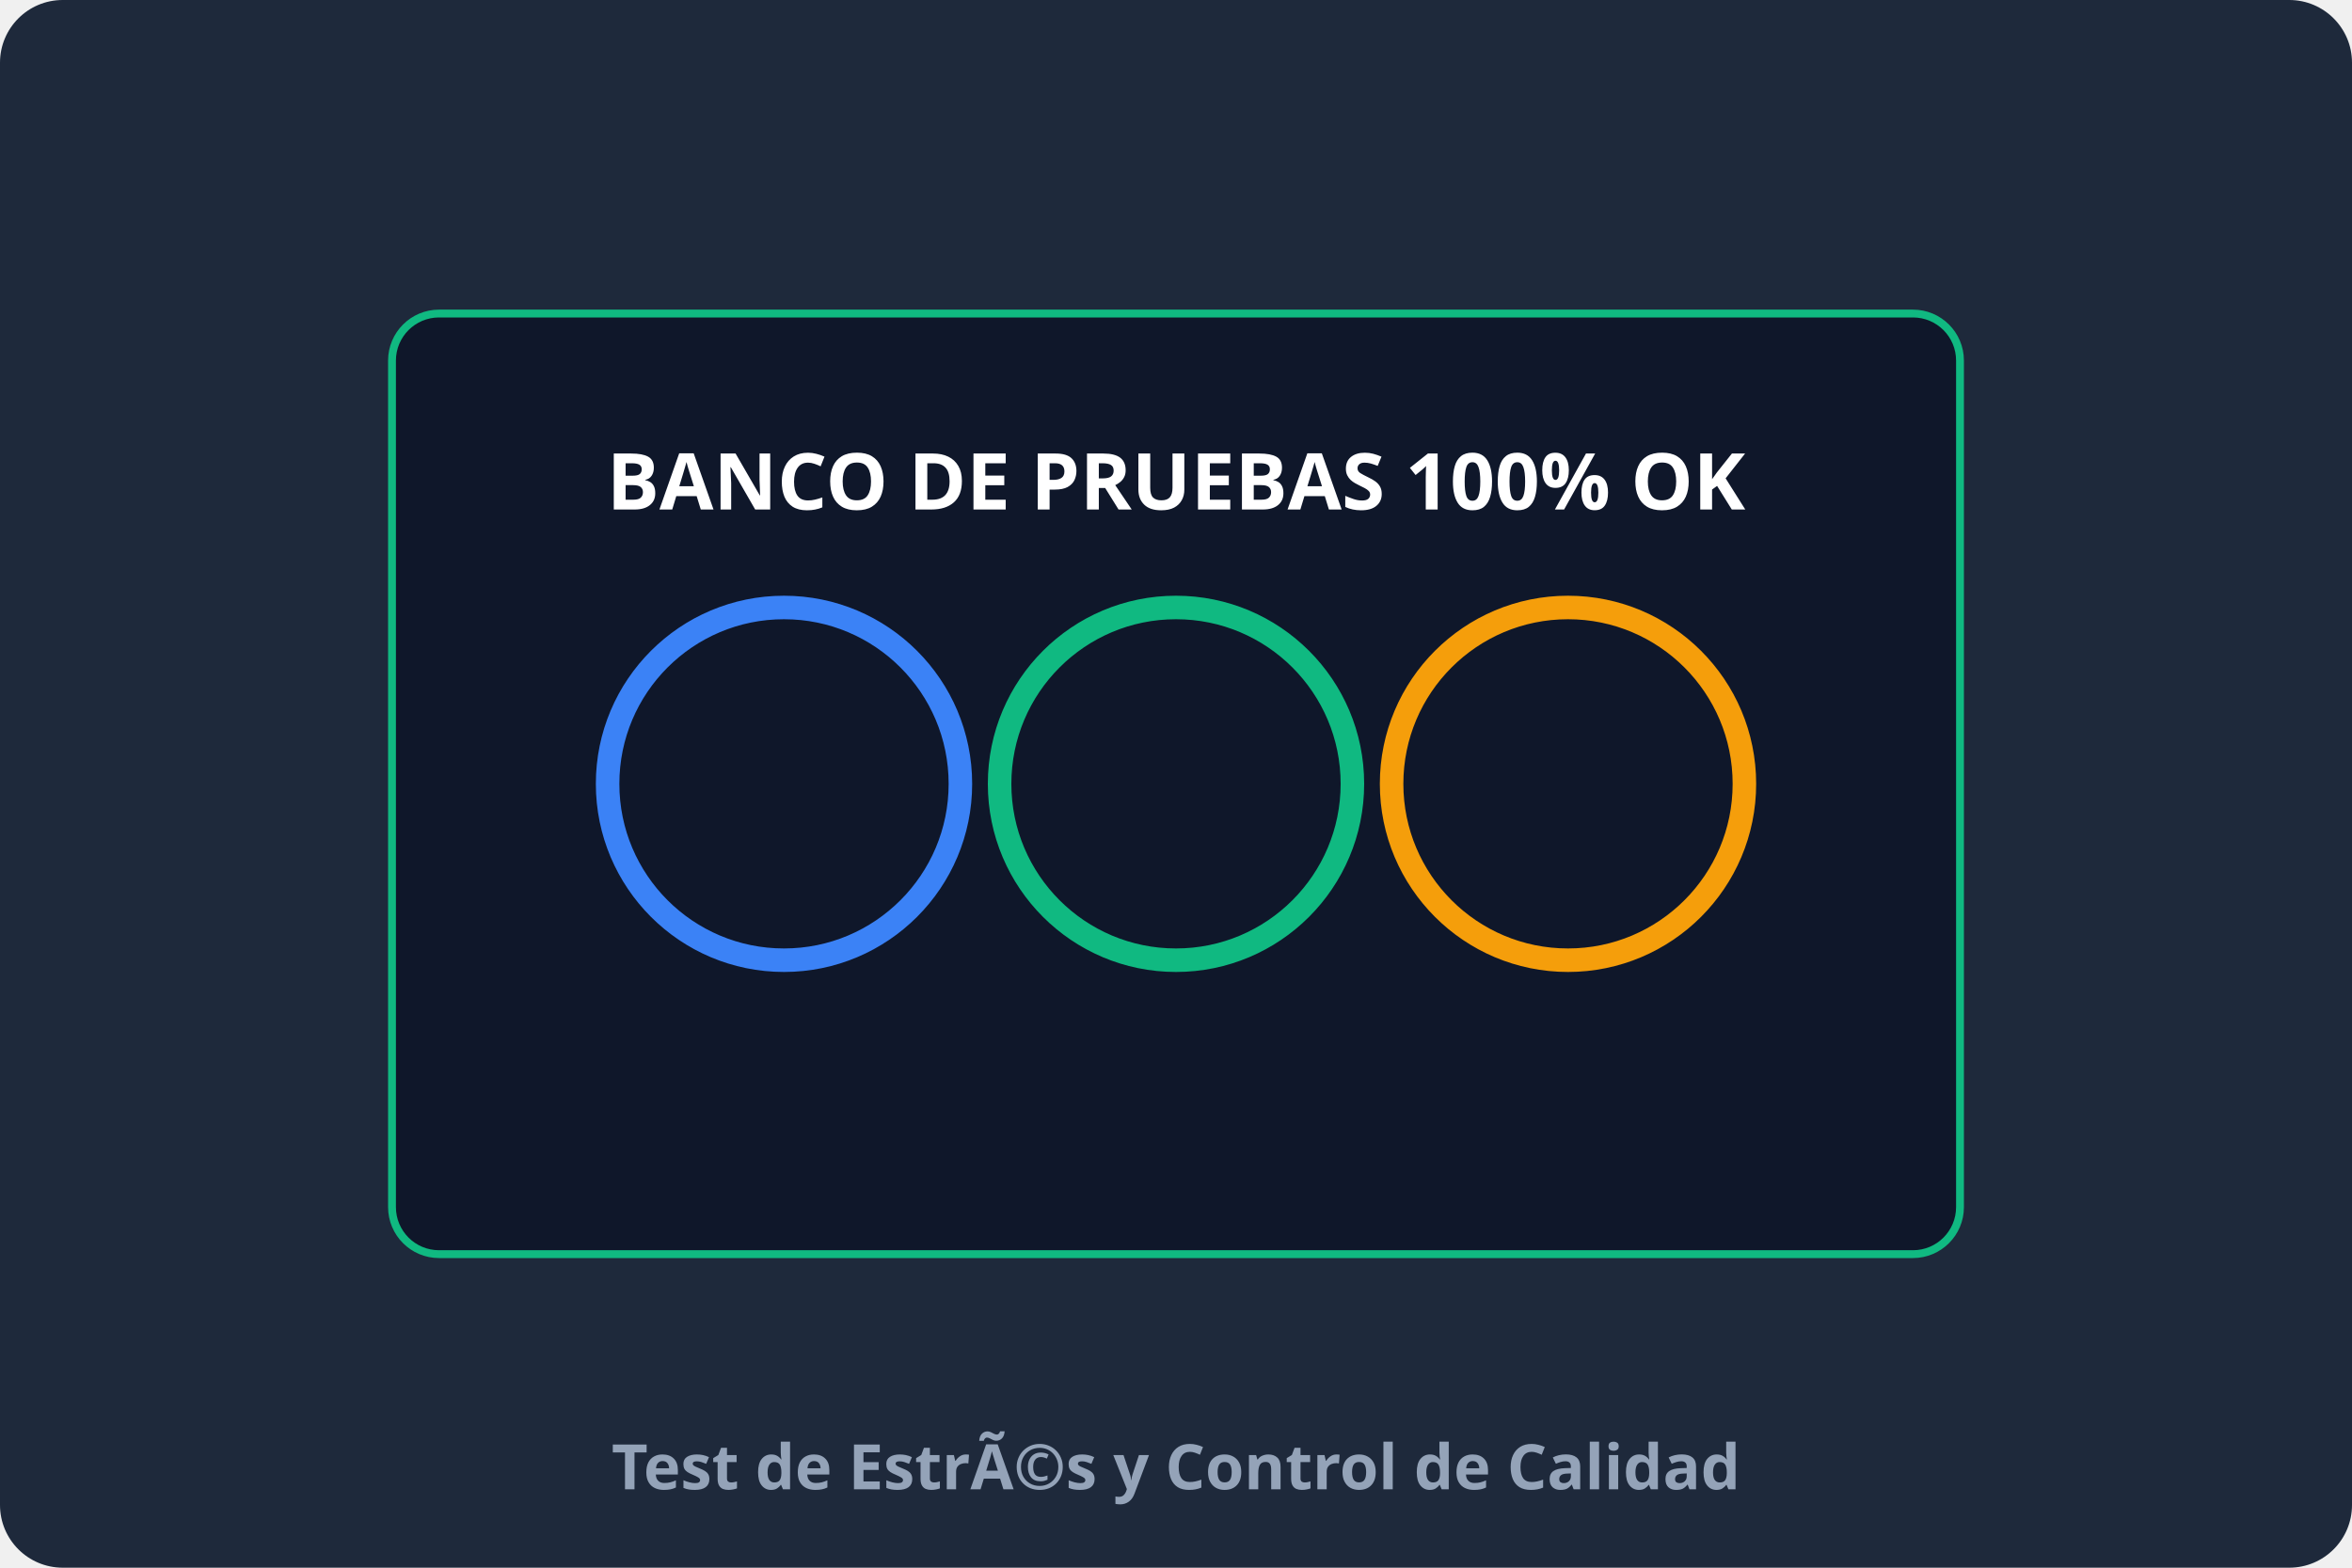
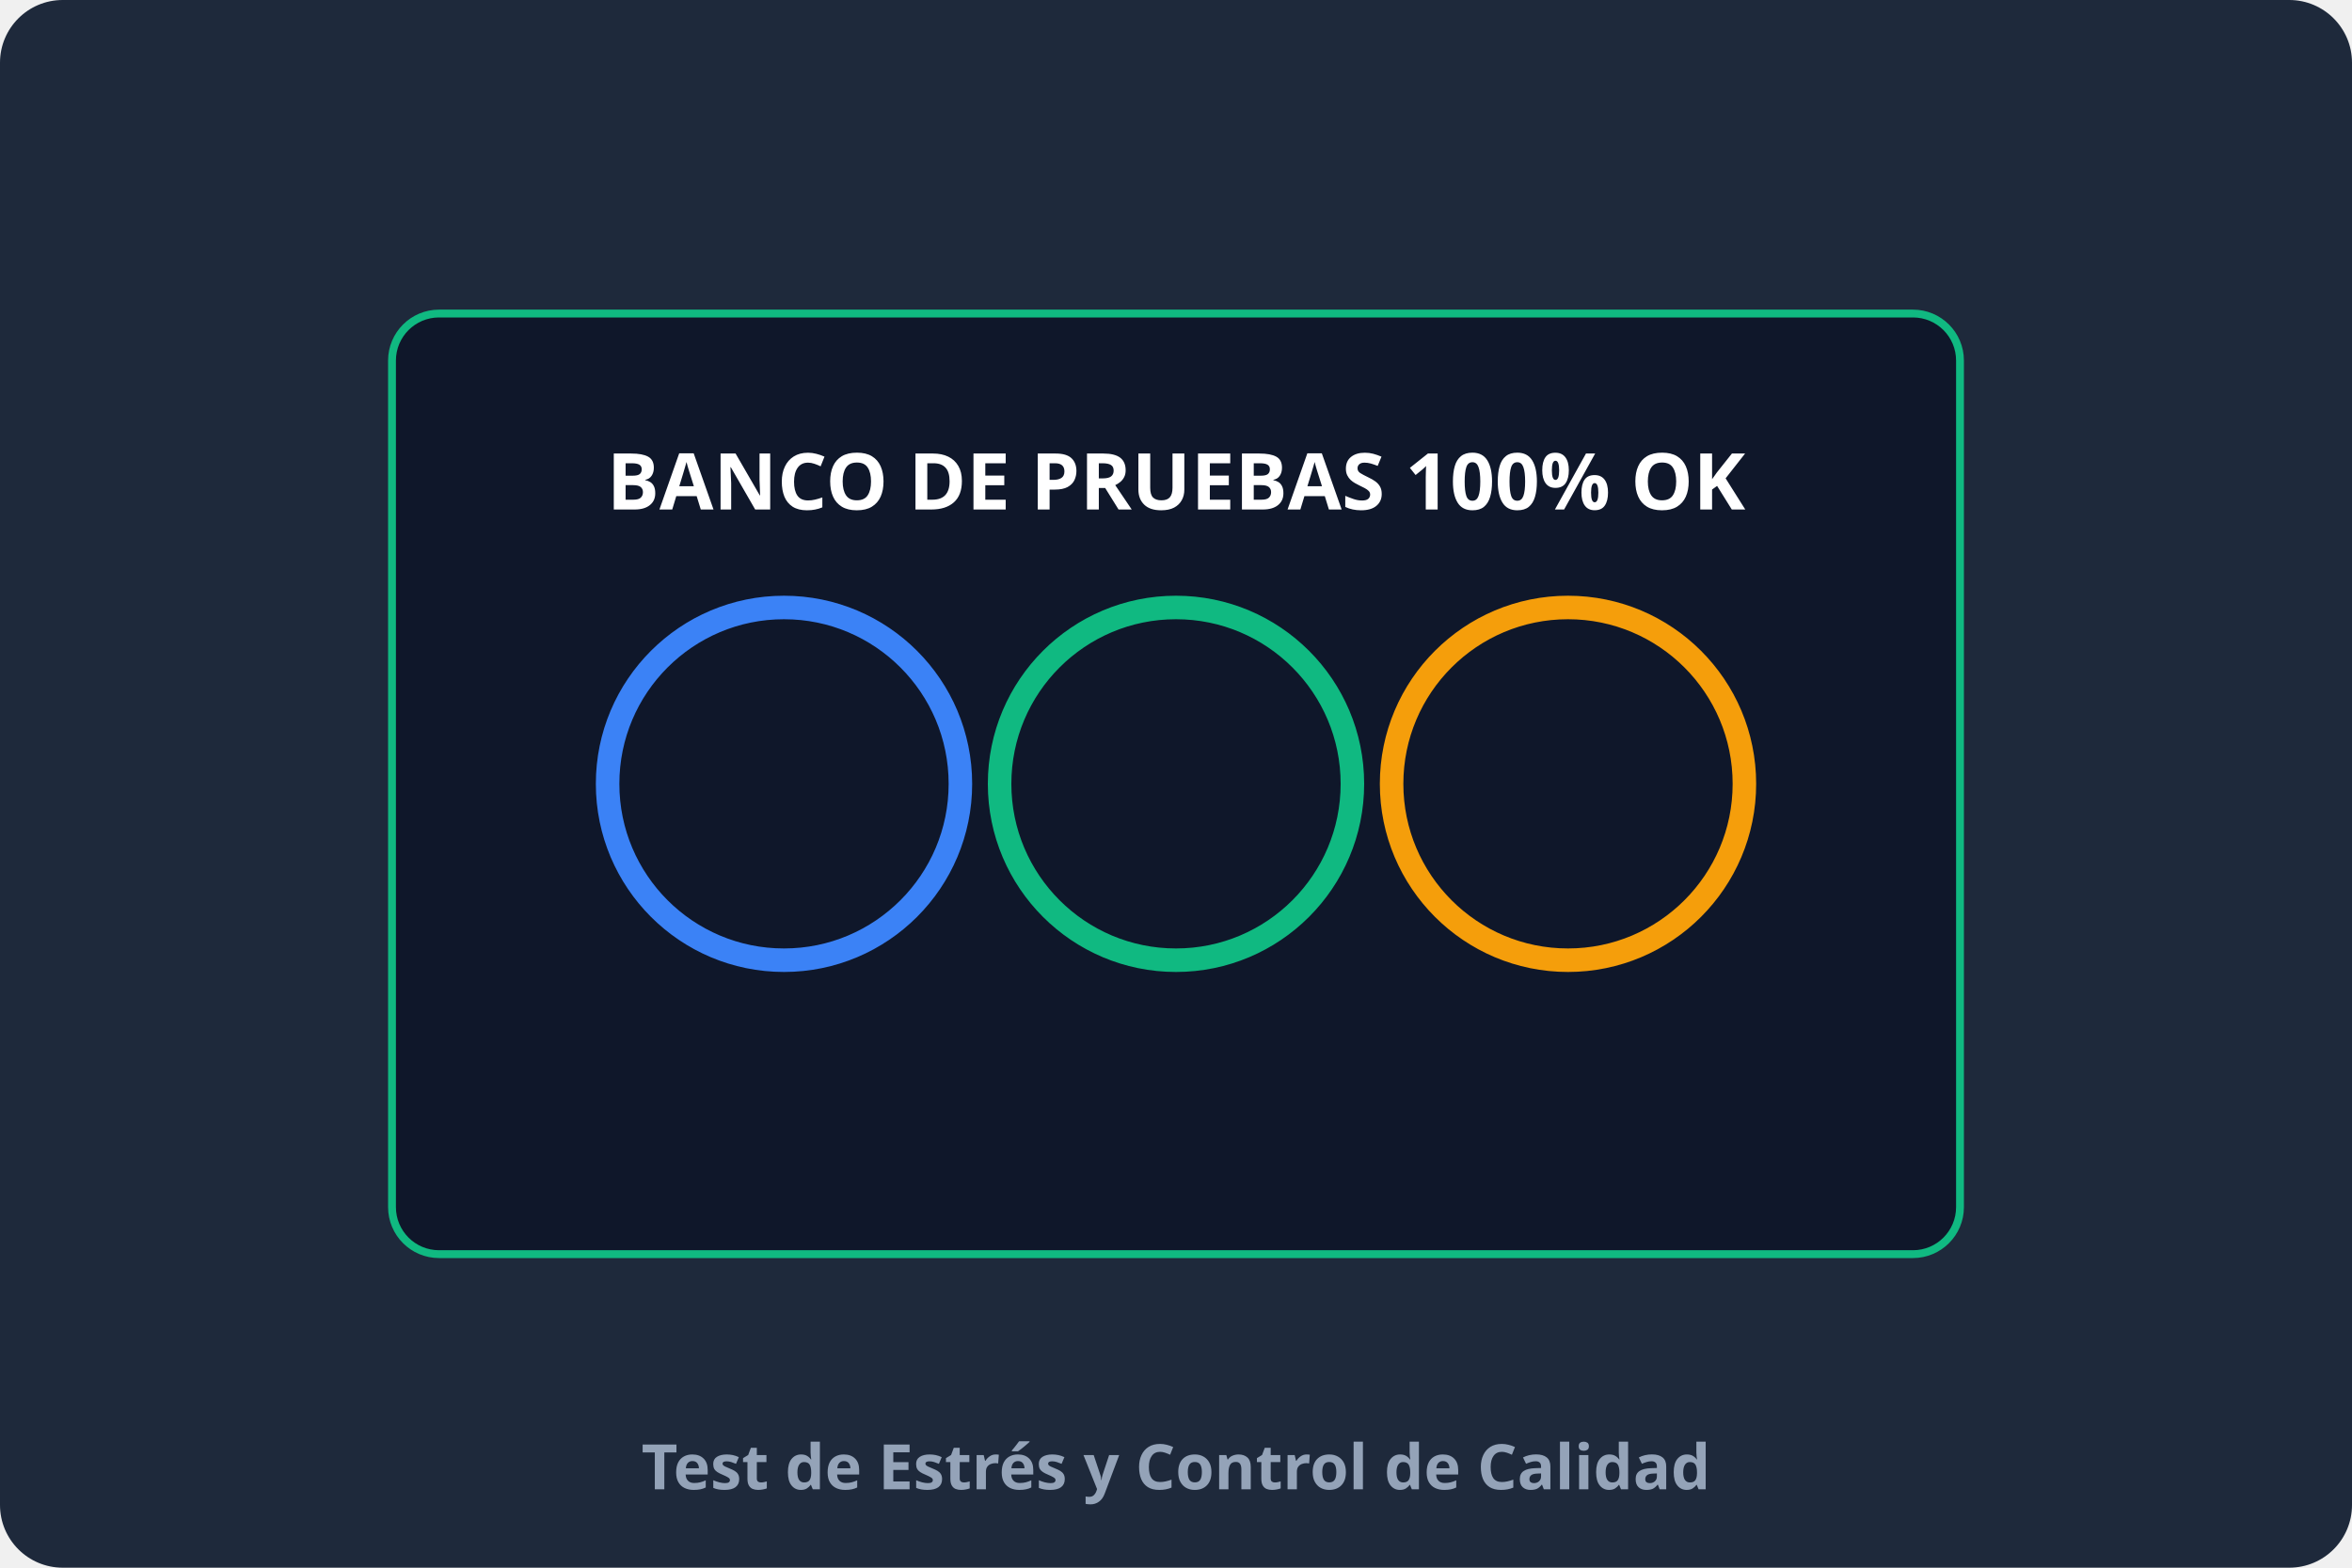
<svg xmlns="http://www.w3.org/2000/svg" viewBox="0 0 600 400" width="100%" height="100%">
  <rect width="600" height="400" rx="16" fill="#1E293B" />
  <rect x="100" y="80" width="400" height="240" rx="12" fill="#0F172A" stroke="#10B981" stroke-width="2" />
  <circle cx="200" cy="200" r="45" fill="none" stroke="#3B82F6" stroke-width="6" />
  <circle cx="300" cy="200" r="45" fill="none" stroke="#10B981" stroke-width="6" />
  <circle cx="400" cy="200" r="45" fill="none" stroke="#F59E0B" stroke-width="6" />
  <text x="300" y="130" font-family="system-ui, sans-serif" font-size="20" font-weight="800" fill="#FFFFFF" text-anchor="middle">BANCO DE PRUEBAS 100% OK</text>
-   <text x="300" y="380" font-family="system-ui, sans-serif" font-size="16" font-weight="700" fill="#94A3B8" text-anchor="middle">Test de EstrÃ©s y Control de Calidad</text>
+   <text x="300" y="380" font-family="system-ui, sans-serif" font-size="16" font-weight="700" fill="#94A3B8" text-anchor="middle">Test de Estrés y Control de Calidad</text>
</svg>
